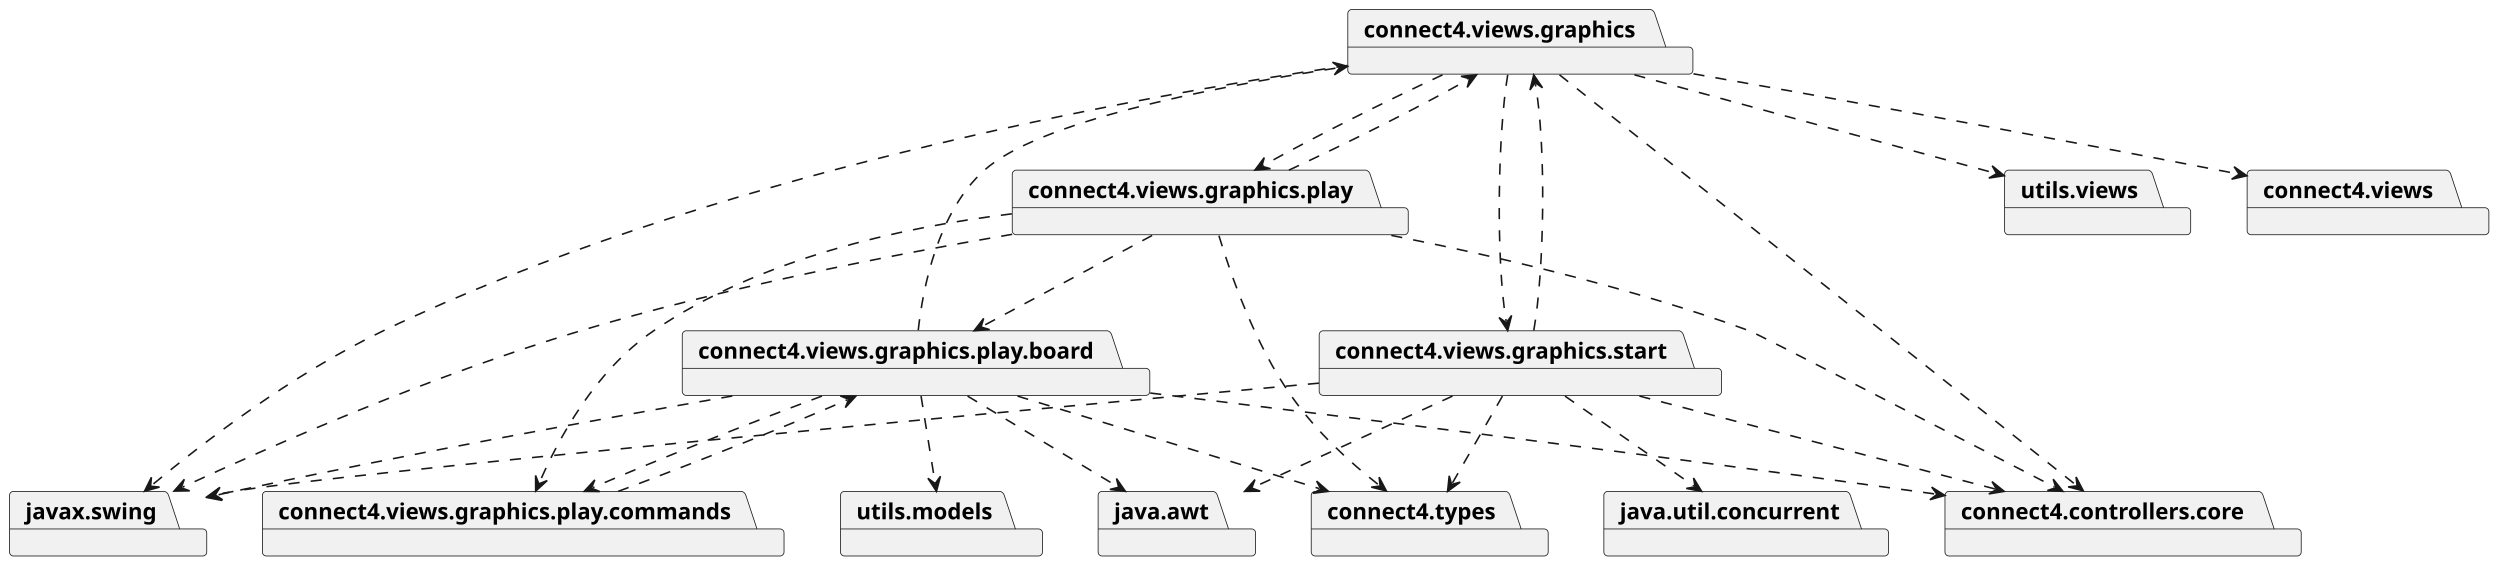
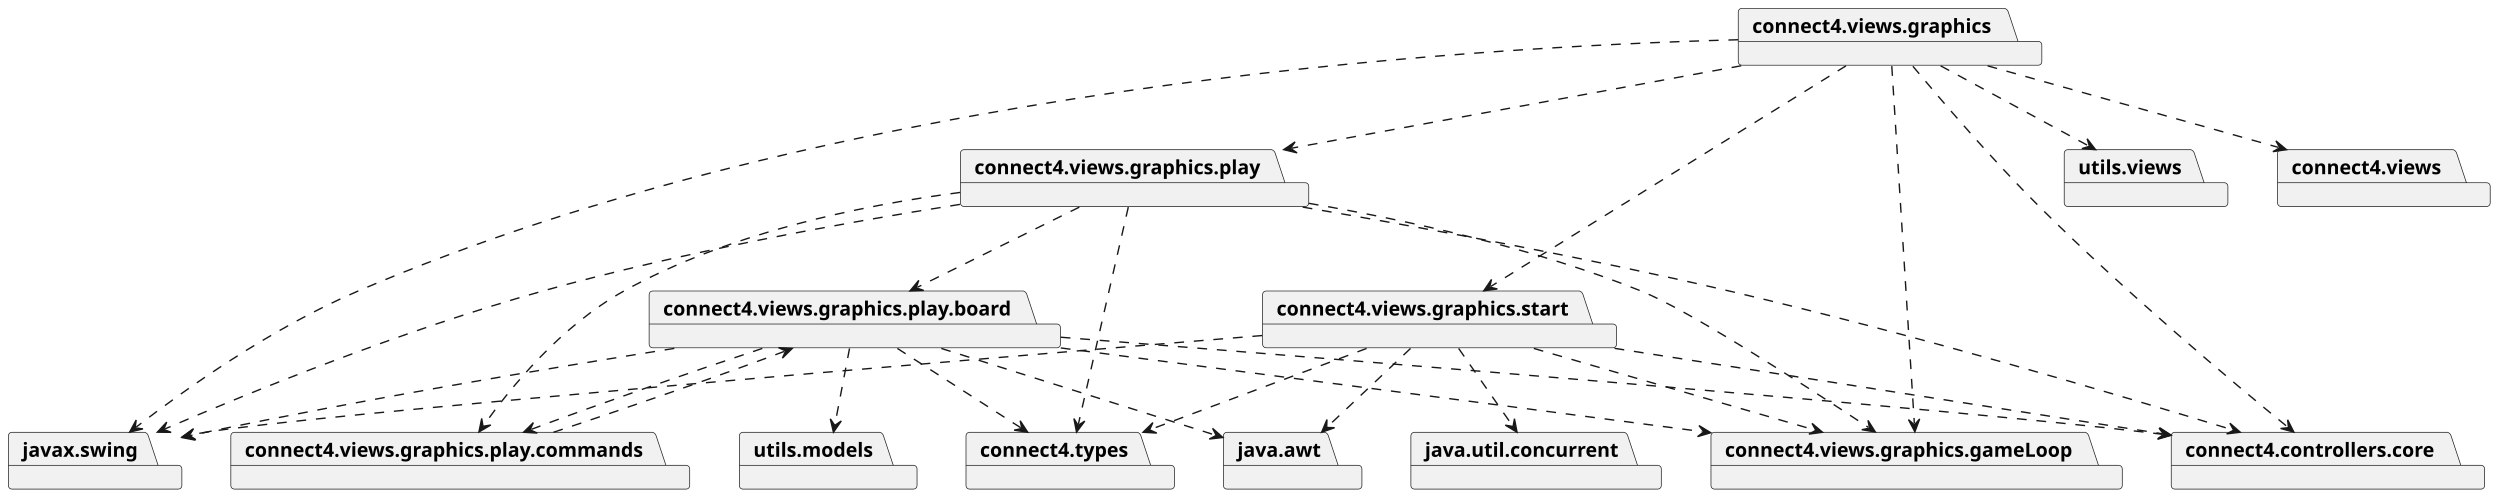
- <svg xmlns="http://www.w3.org/2000/svg" contentStyleType="text/css" height="356px" preserveAspectRatio="none" style="width:1572px;height:356px;background:#FFFFFF;" version="1.1" viewBox="0 0 1572 356" width="1572px" zoomAndPan="magnify">
+ <svg xmlns="http://www.w3.org/2000/svg" contentStyleType="text/css" height="356px" preserveAspectRatio="none" style="width:1787px;height:356px;background:#FFFFFF;" version="1.1" viewBox="0 0 1787 356" width="1787px" zoomAndPan="magnify">
  <defs />
  <g>
    <g id="elem_connect4.views.graphics">
-       <path d="M850,6 L1038,6 A3.75,3.75 0 0 1 1040.5,8.5 L1047.5,29.609 L1062,29.609 A2.5,2.5 0 0 1 1064.5,32.109 L1064.5,44.109 A2.5,2.5 0 0 1 1062,46.609 L850,46.609 A2.5,2.5 0 0 1 847.5,44.109 L847.5,8.5 A2.5,2.5 0 0 1 850,6 " fill="#F1F1F1" style="stroke:#181818;stroke-width:0.5;" />
-       <line style="stroke:#181818;stroke-width:0.5;" x1="847.5" x2="1047.5" y1="29.609" y2="29.609" />
-       <text fill="#000000" font-family="sans-serif" font-size="14" font-weight="bold" lengthAdjust="spacing" textLength="175" x="857.5" y="23.533">connect4.views.graphics</text>
+       <path d="M1245,6 L1433,6 A3.75,3.75 0 0 1 1435.5,8.5 L1442.5,29.609 L1457,29.609 A2.5,2.5 0 0 1 1459.5,32.109 L1459.5,44.109 A2.5,2.5 0 0 1 1457,46.609 L1245,46.609 A2.5,2.5 0 0 1 1242.5,44.109 L1242.5,8.5 A2.5,2.5 0 0 1 1245,6 " fill="#F1F1F1" style="stroke:#181818;stroke-width:0.5;" />
+       <line style="stroke:#181818;stroke-width:0.5;" x1="1242.5" x2="1442.5" y1="29.609" y2="29.609" />
+       <text fill="#000000" font-family="sans-serif" font-size="14" font-weight="bold" lengthAdjust="spacing" textLength="175" x="1252.5" y="23.533">connect4.views.graphics</text>
    </g>
    <g id="elem_connect4.views.graphics.play">
-       <path d="M639,107 L859,107 A3.75,3.75 0 0 1 861.5,109.5 L868.5,130.609 L883,130.609 A2.5,2.5 0 0 1 885.5,133.109 L885.5,145.109 A2.5,2.5 0 0 1 883,147.609 L639,147.609 A2.5,2.5 0 0 1 636.5,145.109 L636.5,109.5 A2.5,2.5 0 0 1 639,107 " fill="#F1F1F1" style="stroke:#181818;stroke-width:0.5;" />
-       <line style="stroke:#181818;stroke-width:0.5;" x1="636.5" x2="868.5" y1="130.609" y2="130.609" />
-       <text fill="#000000" font-family="sans-serif" font-size="14" font-weight="bold" lengthAdjust="spacing" textLength="207" x="646.5" y="124.533">connect4.views.graphics.play</text>
+       <path d="M689,107 L909,107 A3.75,3.75 0 0 1 911.5,109.5 L918.5,130.609 L933,130.609 A2.5,2.5 0 0 1 935.5,133.109 L935.5,145.109 A2.5,2.5 0 0 1 933,147.609 L689,147.609 A2.5,2.5 0 0 1 686.5,145.109 L686.5,109.5 A2.5,2.5 0 0 1 689,107 " fill="#F1F1F1" style="stroke:#181818;stroke-width:0.5;" />
+       <line style="stroke:#181818;stroke-width:0.5;" x1="686.5" x2="918.5" y1="130.609" y2="130.609" />
+       <text fill="#000000" font-family="sans-serif" font-size="14" font-weight="bold" lengthAdjust="spacing" textLength="207" x="696.5" y="124.533">connect4.views.graphics.play</text>
    </g>
    <g id="elem_connect4.views.graphics.play.board">
-       <path d="M431.5,208 L696.5,208 A3.75,3.75 0 0 1 699,210.5 L706,231.609 L720.5,231.609 A2.5,2.5 0 0 1 723,234.109 L723,246.109 A2.5,2.5 0 0 1 720.5,248.609 L431.5,248.609 A2.5,2.5 0 0 1 429,246.109 L429,210.5 A2.5,2.5 0 0 1 431.5,208 " fill="#F1F1F1" style="stroke:#181818;stroke-width:0.5;" />
-       <line style="stroke:#181818;stroke-width:0.5;" x1="429" x2="706" y1="231.609" y2="231.609" />
-       <text fill="#000000" font-family="sans-serif" font-size="14" font-weight="bold" lengthAdjust="spacing" textLength="252" x="439" y="225.533">connect4.views.graphics.play.board</text>
+       <path d="M466.5,208 L731.5,208 A3.75,3.75 0 0 1 734,210.5 L741,231.609 L755.5,231.609 A2.5,2.5 0 0 1 758,234.109 L758,246.109 A2.5,2.5 0 0 1 755.5,248.609 L466.5,248.609 A2.5,2.5 0 0 1 464,246.109 L464,210.5 A2.5,2.5 0 0 1 466.5,208 " fill="#F1F1F1" style="stroke:#181818;stroke-width:0.5;" />
+       <line style="stroke:#181818;stroke-width:0.5;" x1="464" x2="741" y1="231.609" y2="231.609" />
+       <text fill="#000000" font-family="sans-serif" font-size="14" font-weight="bold" lengthAdjust="spacing" textLength="252" x="474" y="225.533">connect4.views.graphics.play.board</text>
    </g>
    <g id="elem_connect4.views.graphics.play.commands">
      <path d="M167.5,309 L466.5,309 A3.75,3.75 0 0 1 469,311.5 L476,332.609 L490.5,332.609 A2.5,2.5 0 0 1 493,335.109 L493,347.109 A2.5,2.5 0 0 1 490.5,349.609 L167.5,349.609 A2.5,2.5 0 0 1 165,347.109 L165,311.5 A2.5,2.5 0 0 1 167.5,309 " fill="#F1F1F1" style="stroke:#181818;stroke-width:0.5;" />
      <line style="stroke:#181818;stroke-width:0.5;" x1="165" x2="476" y1="332.609" y2="332.609" />
      <text fill="#000000" font-family="sans-serif" font-size="14" font-weight="bold" lengthAdjust="spacing" textLength="286" x="175" y="326.533">connect4.views.graphics.play.commands</text>
    </g>
    <g id="elem_connect4.views.graphics.start">
-       <path d="M832,208 L1056,208 A3.75,3.75 0 0 1 1058.5,210.5 L1065.5,231.609 L1080,231.609 A2.5,2.5 0 0 1 1082.5,234.109 L1082.5,246.109 A2.5,2.5 0 0 1 1080,248.609 L832,248.609 A2.5,2.5 0 0 1 829.5,246.109 L829.5,210.5 A2.5,2.5 0 0 1 832,208 " fill="#F1F1F1" style="stroke:#181818;stroke-width:0.5;" />
-       <line style="stroke:#181818;stroke-width:0.5;" x1="829.5" x2="1065.5" y1="231.609" y2="231.609" />
-       <text fill="#000000" font-family="sans-serif" font-size="14" font-weight="bold" lengthAdjust="spacing" textLength="211" x="839.5" y="225.533">connect4.views.graphics.start</text>
+       <path d="M905,208 L1129,208 A3.75,3.75 0 0 1 1131.5,210.5 L1138.5,231.609 L1153,231.609 A2.5,2.5 0 0 1 1155.5,234.109 L1155.5,246.109 A2.5,2.5 0 0 1 1153,248.609 L905,248.609 A2.5,2.5 0 0 1 902.5,246.109 L902.5,210.5 A2.5,2.5 0 0 1 905,208 " fill="#F1F1F1" style="stroke:#181818;stroke-width:0.5;" />
+       <line style="stroke:#181818;stroke-width:0.5;" x1="902.5" x2="1138.5" y1="231.609" y2="231.609" />
+       <text fill="#000000" font-family="sans-serif" font-size="14" font-weight="bold" lengthAdjust="spacing" textLength="211" x="912.5" y="225.533">connect4.views.graphics.start</text>
    </g>
    <g id="elem_javax.swing">
      <path d="M8.5,309 L103.5,309 A3.75,3.75 0 0 1 106,311.5 L113,332.609 L127.5,332.609 A2.5,2.5 0 0 1 130,335.109 L130,347.109 A2.5,2.5 0 0 1 127.5,349.609 L8.5,349.609 A2.5,2.5 0 0 1 6,347.109 L6,311.5 A2.5,2.5 0 0 1 8.5,309 " fill="#F1F1F1" style="stroke:#181818;stroke-width:0.5;" />
      <line style="stroke:#181818;stroke-width:0.5;" x1="6" x2="113" y1="332.609" y2="332.609" />
      <text fill="#000000" font-family="sans-serif" font-size="14" font-weight="bold" lengthAdjust="spacing" textLength="82" x="16" y="326.533">javax.swing</text>
    </g>
    <g id="elem_java.awt">
-       <path d="M693,309 L763,309 A3.75,3.75 0 0 1 765.5,311.5 L772.5,332.609 L787,332.609 A2.5,2.5 0 0 1 789.5,335.109 L789.5,347.109 A2.5,2.5 0 0 1 787,349.609 L693,349.609 A2.5,2.5 0 0 1 690.5,347.109 L690.5,311.5 A2.5,2.5 0 0 1 693,309 " fill="#F1F1F1" style="stroke:#181818;stroke-width:0.5;" />
-       <line style="stroke:#181818;stroke-width:0.5;" x1="690.5" x2="772.5" y1="332.609" y2="332.609" />
-       <text fill="#000000" font-family="sans-serif" font-size="14" font-weight="bold" lengthAdjust="spacing" textLength="57" x="700.5" y="326.533">java.awt</text>
+       <path d="M877,309 L947,309 A3.75,3.75 0 0 1 949.5,311.5 L956.5,332.609 L971,332.609 A2.5,2.5 0 0 1 973.5,335.109 L973.5,347.109 A2.5,2.5 0 0 1 971,349.609 L877,349.609 A2.5,2.5 0 0 1 874.5,347.109 L874.5,311.5 A2.5,2.5 0 0 1 877,309 " fill="#F1F1F1" style="stroke:#181818;stroke-width:0.5;" />
+       <line style="stroke:#181818;stroke-width:0.5;" x1="874.5" x2="956.5" y1="332.609" y2="332.609" />
+       <text fill="#000000" font-family="sans-serif" font-size="14" font-weight="bold" lengthAdjust="spacing" textLength="57" x="884.5" y="326.533">java.awt</text>
    </g>
    <g id="elem_java.util.concurrent">
      <path d="M1011,309 L1161,309 A3.75,3.75 0 0 1 1163.5,311.5 L1170.5,332.609 L1185,332.609 A2.5,2.5 0 0 1 1187.5,335.109 L1187.5,347.109 A2.5,2.5 0 0 1 1185,349.609 L1011,349.609 A2.5,2.5 0 0 1 1008.5,347.109 L1008.5,311.5 A2.5,2.5 0 0 1 1011,309 " fill="#F1F1F1" style="stroke:#181818;stroke-width:0.5;" />
      <line style="stroke:#181818;stroke-width:0.5;" x1="1008.5" x2="1170.5" y1="332.609" y2="332.609" />
      <text fill="#000000" font-family="sans-serif" font-size="14" font-weight="bold" lengthAdjust="spacing" textLength="137" x="1018.5" y="326.533">java.util.concurrent</text>
    </g>
    <g id="elem_utils.views">
-       <path d="M1263,107 L1351,107 A3.75,3.75 0 0 1 1353.5,109.5 L1360.5,130.609 L1375,130.609 A2.5,2.5 0 0 1 1377.5,133.109 L1377.5,145.109 A2.5,2.5 0 0 1 1375,147.609 L1263,147.609 A2.5,2.5 0 0 1 1260.5,145.109 L1260.5,109.5 A2.5,2.5 0 0 1 1263,107 " fill="#F1F1F1" style="stroke:#181818;stroke-width:0.5;" />
-       <line style="stroke:#181818;stroke-width:0.5;" x1="1260.5" x2="1360.5" y1="130.609" y2="130.609" />
-       <text fill="#000000" font-family="sans-serif" font-size="14" font-weight="bold" lengthAdjust="spacing" textLength="75" x="1270.5" y="124.533">utils.views</text>
+       <path d="M1478,107 L1566,107 A3.75,3.75 0 0 1 1568.5,109.5 L1575.5,130.609 L1590,130.609 A2.5,2.5 0 0 1 1592.5,133.109 L1592.5,145.109 A2.5,2.5 0 0 1 1590,147.609 L1478,147.609 A2.5,2.5 0 0 1 1475.5,145.109 L1475.5,109.5 A2.5,2.5 0 0 1 1478,107 " fill="#F1F1F1" style="stroke:#181818;stroke-width:0.5;" />
+       <line style="stroke:#181818;stroke-width:0.5;" x1="1475.5" x2="1575.5" y1="130.609" y2="130.609" />
+       <text fill="#000000" font-family="sans-serif" font-size="14" font-weight="bold" lengthAdjust="spacing" textLength="75" x="1485.5" y="124.533">utils.views</text>
    </g>
    <g id="elem_connect4.types">
-       <path d="M827,309 L947,309 A3.75,3.75 0 0 1 949.5,311.5 L956.5,332.609 L971,332.609 A2.5,2.5 0 0 1 973.5,335.109 L973.5,347.109 A2.5,2.5 0 0 1 971,349.609 L827,349.609 A2.5,2.5 0 0 1 824.5,347.109 L824.5,311.5 A2.5,2.5 0 0 1 827,309 " fill="#F1F1F1" style="stroke:#181818;stroke-width:0.5;" />
-       <line style="stroke:#181818;stroke-width:0.5;" x1="824.5" x2="956.5" y1="332.609" y2="332.609" />
-       <text fill="#000000" font-family="sans-serif" font-size="14" font-weight="bold" lengthAdjust="spacing" textLength="107" x="834.5" y="326.533">connect4.types</text>
+       <path d="M693,309 L813,309 A3.75,3.75 0 0 1 815.5,311.5 L822.5,332.609 L837,332.609 A2.5,2.5 0 0 1 839.5,335.109 L839.5,347.109 A2.5,2.5 0 0 1 837,349.609 L693,349.609 A2.5,2.5 0 0 1 690.5,347.109 L690.5,311.5 A2.5,2.5 0 0 1 693,309 " fill="#F1F1F1" style="stroke:#181818;stroke-width:0.5;" />
+       <line style="stroke:#181818;stroke-width:0.5;" x1="690.5" x2="822.5" y1="332.609" y2="332.609" />
+       <text fill="#000000" font-family="sans-serif" font-size="14" font-weight="bold" lengthAdjust="spacing" textLength="107" x="700.5" y="326.533">connect4.types</text>
    </g>
    <g id="elem_connect4.controllers.core">
-       <path d="M1225.5,309 L1420.5,309 A3.75,3.75 0 0 1 1423,311.5 L1430,332.609 L1444.5,332.609 A2.5,2.5 0 0 1 1447,335.109 L1447,347.109 A2.5,2.5 0 0 1 1444.5,349.609 L1225.5,349.609 A2.5,2.5 0 0 1 1223,347.109 L1223,311.5 A2.5,2.5 0 0 1 1225.5,309 " fill="#F1F1F1" style="stroke:#181818;stroke-width:0.5;" />
-       <line style="stroke:#181818;stroke-width:0.5;" x1="1223" x2="1430" y1="332.609" y2="332.609" />
-       <text fill="#000000" font-family="sans-serif" font-size="14" font-weight="bold" lengthAdjust="spacing" textLength="182" x="1233" y="326.533">connect4.controllers.core</text>
+       <path d="M1554.5,309 L1749.5,309 A3.75,3.75 0 0 1 1752,311.5 L1759,332.609 L1773.5,332.609 A2.5,2.5 0 0 1 1776,335.109 L1776,347.109 A2.5,2.5 0 0 1 1773.5,349.609 L1554.5,349.609 A2.5,2.5 0 0 1 1552,347.109 L1552,311.5 A2.5,2.5 0 0 1 1554.5,309 " fill="#F1F1F1" style="stroke:#181818;stroke-width:0.5;" />
+       <line style="stroke:#181818;stroke-width:0.5;" x1="1552" x2="1759" y1="332.609" y2="332.609" />
+       <text fill="#000000" font-family="sans-serif" font-size="14" font-weight="bold" lengthAdjust="spacing" textLength="182" x="1562" y="326.533">connect4.controllers.core</text>
    </g>
    <g id="elem_utils.models">
      <path d="M531,309 L629,309 A3.75,3.75 0 0 1 631.5,311.5 L638.5,332.609 L653,332.609 A2.5,2.5 0 0 1 655.5,335.109 L655.5,347.109 A2.5,2.5 0 0 1 653,349.609 L531,349.609 A2.5,2.5 0 0 1 528.5,347.109 L528.5,311.5 A2.5,2.5 0 0 1 531,309 " fill="#F1F1F1" style="stroke:#181818;stroke-width:0.5;" />
      <line style="stroke:#181818;stroke-width:0.5;" x1="528.5" x2="638.5" y1="332.609" y2="332.609" />
      <text fill="#000000" font-family="sans-serif" font-size="14" font-weight="bold" lengthAdjust="spacing" textLength="85" x="538.5" y="326.533">utils.models</text>
    </g>
    <g id="elem_connect4.views">
-       <path d="M1415.5,107 L1538.5,107 A3.75,3.75 0 0 1 1541,109.5 L1548,130.609 L1562.5,130.609 A2.5,2.5 0 0 1 1565,133.109 L1565,145.109 A2.5,2.5 0 0 1 1562.5,147.609 L1415.5,147.609 A2.5,2.5 0 0 1 1413,145.109 L1413,109.5 A2.5,2.5 0 0 1 1415.5,107 " fill="#F1F1F1" style="stroke:#181818;stroke-width:0.5;" />
-       <line style="stroke:#181818;stroke-width:0.5;" x1="1413" x2="1548" y1="130.609" y2="130.609" />
-       <text fill="#000000" font-family="sans-serif" font-size="14" font-weight="bold" lengthAdjust="spacing" textLength="110" x="1423" y="124.533">connect4.views</text>
+       <path d="M1630.5,107 L1753.5,107 A3.75,3.75 0 0 1 1756,109.5 L1763,130.609 L1777.5,130.609 A2.5,2.5 0 0 1 1780,133.109 L1780,145.109 A2.5,2.5 0 0 1 1777.5,147.609 L1630.5,147.609 A2.5,2.5 0 0 1 1628,145.109 L1628,109.5 A2.5,2.5 0 0 1 1630.5,107 " fill="#F1F1F1" style="stroke:#181818;stroke-width:0.5;" />
+       <line style="stroke:#181818;stroke-width:0.5;" x1="1628" x2="1763" y1="130.609" y2="130.609" />
+       <text fill="#000000" font-family="sans-serif" font-size="14" font-weight="bold" lengthAdjust="spacing" textLength="110" x="1638" y="124.533">connect4.views</text>
+     </g>
+     <g id="elem_connect4.views.graphics.gameLoop">
+       <path d="M1225.5,309 L1490.5,309 A3.75,3.75 0 0 1 1493,311.5 L1500,332.609 L1514.5,332.609 A2.5,2.5 0 0 1 1517,335.109 L1517,347.109 A2.5,2.5 0 0 1 1514.5,349.609 L1225.5,349.609 A2.5,2.5 0 0 1 1223,347.109 L1223,311.5 A2.5,2.5 0 0 1 1225.5,309 " fill="#F1F1F1" style="stroke:#181818;stroke-width:0.5;" />
+       <line style="stroke:#181818;stroke-width:0.5;" x1="1223" x2="1500" y1="332.609" y2="332.609" />
+       <text fill="#000000" font-family="sans-serif" font-size="14" font-weight="bold" lengthAdjust="spacing" textLength="252" x="1233" y="326.533">connect4.views.graphics.gameLoop</text>
    </g>
    <g id="link_connect4.views.graphics_connect4.controllers.core">
-       <path d="M980.58,47.02 C1048.98,101.34 1236.361,250.159 1305.291,304.899 " fill="none" id="connect4.views.graphics-to-connect4.controllers.core" style="stroke:#181818;stroke-width:1.0;stroke-dasharray:7.0,7.0;" />
-       <polygon fill="#181818" points="1309.99,308.63,1305.43,299.901,1306.074,305.521,1300.455,306.165,1309.99,308.63" style="stroke:#181818;stroke-width:1.0;" />
+       <path d="M1367.33,47.38 C1387.72,71.84 1424.06,114.28 1458,148 C1520.41,210 1595.552,272.855 1635.002,305.065 " fill="none" id="connect4.views.graphics-to-connect4.controllers.core" style="stroke:#181818;stroke-width:1.0;stroke-dasharray:7.0,7.0;" />
+       <polygon fill="#181818" points="1639.65,308.86,1635.208,300.07,1635.777,305.698,1630.149,306.266,1639.65,308.86" style="stroke:#181818;stroke-width:1.0;" />
    </g>
    <g id="link_connect4.views.graphics_connect4.views">
-       <path d="M1064.84,46.42 C1153.76,62.06 1282.66,85.18 1395,107 C1400.81,108.13 1400.927,108.141 1406.967,109.351 " fill="none" id="connect4.views.graphics-to-connect4.views" style="stroke:#181818;stroke-width:1.0;stroke-dasharray:7.0,7.0;" />
-       <polygon fill="#181818" points="1412.85,110.53,1404.811,104.84,1407.947,109.548,1403.24,112.684,1412.85,110.53" style="stroke:#181818;stroke-width:1.0;" />
+       <path d="M1420.74,47.06 C1482.63,64.42 1566.783,88.02 1628.623,105.36 " fill="none" id="connect4.views.graphics-to-connect4.views" style="stroke:#181818;stroke-width:1.0;stroke-dasharray:7.0,7.0;" />
+       <polygon fill="#181818" points="1634.4,106.98,1626.814,100.699,1629.586,105.63,1624.654,108.402,1634.4,106.98" style="stroke:#181818;stroke-width:1.0;" />
    </g>
    <g id="link_connect4.views.graphics_connect4.views.graphics.play">
-       <path d="M907.08,47.06 C869.75,64.42 825.307,86.712 794.297,104.052 " fill="none" id="connect4.views.graphics-to-connect4.views.graphics.play" style="stroke:#181818;stroke-width:1.0;stroke-dasharray:7.0,7.0;" />
-       <polygon fill="#181818" points="789.06,106.98,798.867,106.079,793.424,104.54,794.963,99.096,789.06,106.98" style="stroke:#181818;stroke-width:1.0;" />
-     </g>
-     <g id="link_connect4.views.graphics.play_connect4.views.graphics">
-       <path d="M810.45,106.98 C847.94,89.64 892.391,67.362 923.251,50.002 " fill="none" id="connect4.views.graphics.play-to-connect4.views.graphics" style="stroke:#181818;stroke-width:1.0;stroke-dasharray:7.0,7.0;" />
-       <polygon fill="#181818" points="928.48,47.06,918.675,47.986,924.122,49.511,922.597,54.959,928.48,47.06" style="stroke:#181818;stroke-width:1.0;" />
+       <path d="M1244.64,47 C1150,64.35 1018.202,88.518 923.492,105.878 " fill="none" id="connect4.views.graphics-to-connect4.views.graphics.play" style="stroke:#181818;stroke-width:1.0;stroke-dasharray:7.0,7.0;" />
+       <polygon fill="#181818" points="917.59,106.96,927.164,109.272,922.508,106.058,925.721,101.403,917.59,106.96" style="stroke:#181818;stroke-width:1.0;" />
    </g>
    <g id="link_connect4.views.graphics_connect4.views.graphics.start">
-       <path d="M948.05,47.04 C941.66,85.28 940.664,163.662 947.044,201.962 " fill="none" id="connect4.views.graphics-to-connect4.views.graphics.start" style="stroke:#181818;stroke-width:1.0;stroke-dasharray:7.0,7.0;" />
-       <polygon fill="#181818" points="948.03,207.88,950.497,198.345,947.208,202.948,942.606,199.66,948.03,207.88" style="stroke:#181818;stroke-width:1.0;" />
-     </g>
-     <g id="link_connect4.views.graphics.start_connect4.views.graphics">
-       <path d="M964.44,207.88 C971.19,169.58 972.236,91.188 965.466,52.948 " fill="none" id="connect4.views.graphics.start-to-connect4.views.graphics" style="stroke:#181818;stroke-width:1.0;stroke-dasharray:7.0,7.0;" />
-       <polygon fill="#181818" points="964.42,47.04,962.05,56.599,965.292,51.963,969.928,55.205,964.42,47.04" style="stroke:#181818;stroke-width:1.0;" />
+       <path d="M1319.54,47.04 C1257.98,85.28 1127.347,166.414 1065.687,204.714 " fill="none" id="connect4.views.graphics-to-connect4.views.graphics.start" style="stroke:#181818;stroke-width:1.0;stroke-dasharray:7.0,7.0;" />
+       <polygon fill="#181818" points="1060.59,207.88,1070.346,206.529,1064.837,205.242,1066.125,199.733,1060.59,207.88" style="stroke:#181818;stroke-width:1.0;" />
    </g>
    <g id="link_connect4.views.graphics_javax.swing">
-       <path d="M847.23,41.19 C702.97,62.37 443.03,111.16 241,208 C182.74,235.92 127.199,278.791 95.459,305.101 " fill="none" id="connect4.views.graphics-to-javax.swing" style="stroke:#181818;stroke-width:1.0;stroke-dasharray:7.0,7.0;" />
-       <polygon fill="#181818" points="90.84,308.93,100.322,306.266,94.689,305.739,95.216,300.107,90.84,308.93" style="stroke:#181818;stroke-width:1.0;" />
+       <path d="M1242.47,28.41 C1040.2,33.72 595.35,62.55 256,208 C192.93,235.03 131.955,278.631 97.395,305.221 " fill="none" id="connect4.views.graphics-to-javax.swing" style="stroke:#181818;stroke-width:1.0;stroke-dasharray:7.0,7.0;" />
+       <polygon fill="#181818" points="92.64,308.88,102.212,306.562,96.603,305.831,97.334,300.222,92.64,308.88" style="stroke:#181818;stroke-width:1.0;" />
    </g>
    <g id="link_connect4.views.graphics_utils.views">
-       <path d="M1027.72,47.06 C1095.8,65.63 1191.101,91.622 1254.521,108.912 " fill="none" id="connect4.views.graphics-to-utils.views" style="stroke:#181818;stroke-width:1.0;stroke-dasharray:7.0,7.0;" />
-       <polygon fill="#181818" points="1260.31,110.49,1252.679,104.264,1255.486,109.175,1250.575,111.982,1260.31,110.49" style="stroke:#181818;stroke-width:1.0;" />
+       <path d="M1387.15,47.06 C1419.24,64.42 1460.582,86.786 1492.642,104.126 " fill="none" id="connect4.views.graphics-to-utils.views" style="stroke:#181818;stroke-width:1.0;stroke-dasharray:7.0,7.0;" />
+       <polygon fill="#181818" points="1497.92,106.98,1491.907,99.18,1493.522,104.601,1488.101,106.217,1497.92,106.98" style="stroke:#181818;stroke-width:1.0;" />
+     </g>
+     <g id="link_connect4.views.graphics_connect4.views.graphics.gameLoop">
+       <path d="M1352.25,47.25 C1355.69,101.79 1364.922,248.062 1368.372,302.692 " fill="none" id="connect4.views.graphics-to-connect4.views.graphics.gameLoop" style="stroke:#181818;stroke-width:1.0;stroke-dasharray:7.0,7.0;" />
+       <polygon fill="#181818" points="1368.75,308.68,1372.175,299.446,1368.435,303.69,1364.191,299.95,1368.75,308.68" style="stroke:#181818;stroke-width:1.0;" />
    </g>
    <g id="link_connect4.views.graphics.start_connect4.controllers.core">
-       <path d="M1030.88,249.06 C1097.32,266.42 1188.075,290.124 1254.475,307.464 " fill="none" id="connect4.views.graphics.start-to-connect4.controllers.core" style="stroke:#181818;stroke-width:1.0;stroke-dasharray:7.0,7.0;" />
-       <polygon fill="#181818" points="1260.28,308.98,1252.583,302.836,1255.442,307.717,1250.561,310.576,1260.28,308.98" style="stroke:#181818;stroke-width:1.0;" />
+       <path d="M1154.08,249 C1269.88,267.05 1434.582,292.736 1546.032,310.106 " fill="none" id="connect4.views.graphics.start-to-connect4.controllers.core" style="stroke:#181818;stroke-width:1.0;stroke-dasharray:7.0,7.0;" />
+       <polygon fill="#181818" points="1551.96,311.03,1543.683,305.692,1547.02,310.26,1542.451,313.596,1551.96,311.03" style="stroke:#181818;stroke-width:1.0;" />
    </g>
    <g id="link_connect4.views.graphics.start_connect4.types">
-       <path d="M944.74,249.06 C934.75,266.42 923.213,286.44 913.233,303.78 " fill="none" id="connect4.views.graphics.start-to-connect4.types" style="stroke:#181818;stroke-width:1.0;stroke-dasharray:7.0,7.0;" />
-       <polygon fill="#181818" points="910.24,308.98,918.196,303.175,912.734,304.647,911.263,299.184,910.24,308.98" style="stroke:#181818;stroke-width:1.0;" />
+       <path d="M976.84,249.06 C930.56,266.42 868.918,289.534 822.668,306.874 " fill="none" id="connect4.views.graphics.start-to-connect4.types" style="stroke:#181818;stroke-width:1.0;stroke-dasharray:7.0,7.0;" />
+       <polygon fill="#181818" points="817.05,308.98,826.881,309.566,821.732,307.225,824.073,302.075,817.05,308.98" style="stroke:#181818;stroke-width:1.0;" />
+     </g>
+     <g id="link_connect4.views.graphics.start_connect4.views.graphics.gameLoop">
+       <path d="M1096.37,249.06 C1156.15,266.42 1237.268,289.967 1297.008,307.308 " fill="none" id="connect4.views.graphics.start-to-connect4.views.graphics.gameLoop" style="stroke:#181818;stroke-width:1.0;stroke-dasharray:7.0,7.0;" />
+       <polygon fill="#181818" points="1302.77,308.98,1295.242,302.63,1297.968,307.586,1293.012,310.313,1302.77,308.98" style="stroke:#181818;stroke-width:1.0;" />
    </g>
    <g id="link_connect4.views.graphics.start_java.awt">
-       <path d="M913.33,249.06 C875.46,266.42 825.885,289.14 788.045,306.481 " fill="none" id="connect4.views.graphics.start-to-java.awt" style="stroke:#181818;stroke-width:1.0;stroke-dasharray:7.0,7.0;" />
-       <polygon fill="#181818" points="782.59,308.98,792.438,308.867,787.135,306.897,789.106,301.594,782.59,308.98" style="stroke:#181818;stroke-width:1.0;" />
+       <path d="M1008.26,249.06 C989.85,266.42 967.467,287.525 949.067,304.865 " fill="none" id="connect4.views.graphics.start-to-java.awt" style="stroke:#181818;stroke-width:1.0;stroke-dasharray:7.0,7.0;" />
+       <polygon fill="#181818" points="944.7,308.98,953.993,305.719,948.339,305.551,948.506,299.897,944.7,308.98" style="stroke:#181818;stroke-width:1.0;" />
    </g>
    <g id="link_connect4.views.graphics.start_java.util.concurrent">
-       <path d="M984.05,249.06 C1008.95,266.42 1040.208,288.208 1065.078,305.548 " fill="none" id="connect4.views.graphics.start-to-java.util.concurrent" style="stroke:#181818;stroke-width:1.0;stroke-dasharray:7.0,7.0;" />
-       <polygon fill="#181818" points="1070,308.98,1064.905,300.551,1065.899,306.12,1060.33,307.114,1070,308.98" style="stroke:#181818;stroke-width:1.0;" />
+       <path d="M1042.63,249.06 C1054.73,266.42 1068.878,286.718 1080.968,304.058 " fill="none" id="connect4.views.graphics.start-to-java.util.concurrent" style="stroke:#181818;stroke-width:1.0;stroke-dasharray:7.0,7.0;" />
+       <polygon fill="#181818" points="1084.4,308.98,1082.534,299.31,1081.54,304.878,1075.971,303.885,1084.4,308.98" style="stroke:#181818;stroke-width:1.0;" />
    </g>
    <g id="link_connect4.views.graphics.start_javax.swing">
-       <path d="M829.34,240.93 C618.57,260.11 212.42,297.77 147,309 C141.57,309.93 141.827,309.775 136.217,310.975 " fill="none" id="connect4.views.graphics.start-to-javax.swing" style="stroke:#181818;stroke-width:1.0;stroke-dasharray:7.0,7.0;" />
-       <polygon fill="#181818" points="130.35,312.23,139.988,314.259,135.239,311.184,138.314,306.436,130.35,312.23" style="stroke:#181818;stroke-width:1.0;" />
+       <path d="M902.18,239.85 C675.93,258.49 219.5,296.86 147,309 C141.57,309.91 141.821,309.763 136.221,310.943 " fill="none" id="connect4.views.graphics.start-to-javax.swing" style="stroke:#181818;stroke-width:1.0;stroke-dasharray:7.0,7.0;" />
+       <polygon fill="#181818" points="130.35,312.18,139.981,314.238,135.243,311.149,138.332,306.41,130.35,312.18" style="stroke:#181818;stroke-width:1.0;" />
    </g>
    <g id="link_connect4.views.graphics.play_connect4.controllers.core">
-       <path d="M874.86,148.01 C941.63,161.21 1026.94,181.16 1100,208 C1105.11,209.88 1226.749,272.587 1291.879,306.227 " fill="none" id="connect4.views.graphics.play-to-connect4.controllers.core" style="stroke:#181818;stroke-width:1.0;stroke-dasharray:7.0,7.0;" />
-       <polygon fill="#181818" points="1297.21,308.98,1291.049,301.296,1292.768,306.685,1287.378,308.404,1297.21,308.98" style="stroke:#181818;stroke-width:1.0;" />
+       <path d="M931.13,148.02 C1016.58,162.62 1133.85,184.12 1236,208 C1367.17,238.67 1512.644,281.751 1595.634,307.201 " fill="none" id="connect4.views.graphics.play-to-connect4.controllers.core" style="stroke:#181818;stroke-width:1.0;stroke-dasharray:7.0,7.0;" />
+       <polygon fill="#181818" points="1601.37,308.96,1593.938,302.497,1596.59,307.494,1591.593,310.146,1601.37,308.96" style="stroke:#181818;stroke-width:1.0;" />
+     </g>
+     <g id="link_connect4.views.graphics.play_connect4.views.graphics.gameLoop">
+       <path d="M935.53,145.33 C1006.8,157.53 1096.89,177.37 1173,208 C1207.31,221.81 1289.488,274.987 1335.508,305.467 " fill="none" id="connect4.views.graphics.play-to-connect4.views.graphics.gameLoop" style="stroke:#181818;stroke-width:1.0;stroke-dasharray:7.0,7.0;" />
+       <polygon fill="#181818" points="1340.51,308.78,1335.215,300.475,1336.341,306.019,1330.798,307.145,1340.51,308.78" style="stroke:#181818;stroke-width:1.0;" />
    </g>
    <g id="link_connect4.views.graphics.play_connect4.views.graphics.play.board">
-       <path d="M724.45,148.06 C692.02,165.42 650.17,187.81 617.76,205.149 " fill="none" id="connect4.views.graphics.play-to-connect4.views.graphics.play.board" style="stroke:#181818;stroke-width:1.0;stroke-dasharray:7.0,7.0;" />
-       <polygon fill="#181818" points="612.47,207.98,622.293,207.261,616.879,205.621,618.519,200.207,612.47,207.98" style="stroke:#181818;stroke-width:1.0;" />
+       <path d="M771.49,148.06 C736.42,165.42 690.848,187.979 655.808,205.319 " fill="none" id="connect4.views.graphics.play-to-connect4.views.graphics.play.board" style="stroke:#181818;stroke-width:1.0;stroke-dasharray:7.0,7.0;" />
+       <polygon fill="#181818" points="650.43,207.98,660.27,207.573,654.911,205.762,656.722,200.403,650.43,207.98" style="stroke:#181818;stroke-width:1.0;" />
    </g>
    <g id="link_connect4.views.graphics.play_connect4.views.graphics.play.commands">
-       <path d="M636.26,134.46 C565.09,143.05 477.16,162.9 411,208 C373.78,233.37 351.084,276.223 339.234,303.323 " fill="none" id="connect4.views.graphics.play-to-connect4.views.graphics.play.commands" style="stroke:#181818;stroke-width:1.0;stroke-dasharray:7.0,7.0;" />
-       <polygon fill="#181818" points="336.83,308.82,344.101,302.176,338.833,304.239,336.771,298.971,336.83,308.82" style="stroke:#181818;stroke-width:1.0;" />
+       <path d="M686.33,137.55 C612.66,147.18 519.69,167.04 446,208 C400.63,233.22 365.285,276.743 345.825,303.903 " fill="none" id="connect4.views.graphics.play-to-connect4.views.graphics.play.commands" style="stroke:#181818;stroke-width:1.0;stroke-dasharray:7.0,7.0;" />
+       <polygon fill="#181818" points="342.33,308.78,350.823,303.794,345.242,304.716,344.32,299.134,342.33,308.78" style="stroke:#181818;stroke-width:1.0;" />
    </g>
    <g id="link_connect4.views.graphics.play_javax.swing">
-       <path d="M636.45,147.34 C557.72,160.76 454.32,181.17 365,208 C271.2,236.17 171.443,280.035 114.853,306.285 " fill="none" id="connect4.views.graphics.play-to-javax.swing" style="stroke:#181818;stroke-width:1.0;stroke-dasharray:7.0,7.0;" />
-       <polygon fill="#181818" points="109.41,308.81,119.258,308.651,113.946,306.706,115.891,301.394,109.41,308.81" style="stroke:#181818;stroke-width:1.0;" />
+       <path d="M686.14,146.1 C601.21,159.5 486.76,180.35 388,208 C287.24,236.21 179.053,280.322 117.993,306.552 " fill="none" id="connect4.views.graphics.play-to-javax.swing" style="stroke:#181818;stroke-width:1.0;stroke-dasharray:7.0,7.0;" />
+       <polygon fill="#181818" points="112.48,308.92,122.328,309.043,117.074,306.947,119.171,301.692,112.48,308.92" style="stroke:#181818;stroke-width:1.0;" />
    </g>
    <g id="link_connect4.views.graphics.play_connect4.types">
-       <path d="M766.45,148.17 C774,173.16 789.31,216.91 812,249 C828.54,272.39 848.294,290.261 867.064,305.021 " fill="none" id="connect4.views.graphics.play-to-connect4.types" style="stroke:#181818;stroke-width:1.0;stroke-dasharray:7.0,7.0;" />
-       <polygon fill="#181818" points="871.78,308.73,867.178,300.022,867.85,305.639,862.233,306.311,871.78,308.73" style="stroke:#181818;stroke-width:1.0;" />
+       <path d="M806.51,148.04 C797.71,186.28 779.665,264.733 770.855,303.033 " fill="none" id="connect4.views.graphics.play-to-connect4.types" style="stroke:#181818;stroke-width:1.0;stroke-dasharray:7.0,7.0;" />
+       <polygon fill="#181818" points="769.51,308.88,775.426,301.006,770.631,304.007,767.629,299.212,769.51,308.88" style="stroke:#181818;stroke-width:1.0;" />
    </g>
    <g id="link_connect4.views.graphics.play.board_connect4.controllers.core">
-       <path d="M723.24,247.13 C850.79,262.64 1040.22,286.23 1205,309 C1210.88,309.81 1210.96,309.81 1217.041,310.68 " fill="none" id="connect4.views.graphics.play.board-to-connect4.controllers.core" style="stroke:#181818;stroke-width:1.0;stroke-dasharray:7.0,7.0;" />
-       <polygon fill="#181818" points="1222.98,311.53,1214.637,306.296,1218.03,310.822,1213.504,314.215,1222.98,311.53" style="stroke:#181818;stroke-width:1.0;" />
+       <path d="M758.16,241.04 C979.55,258.59 1387.95,291.77 1534,309 C1539.78,309.68 1539.751,309.643 1545.721,310.423 " fill="none" id="connect4.views.graphics.play.board-to-connect4.controllers.core" style="stroke:#181818;stroke-width:1.0;stroke-dasharray:7.0,7.0;" />
+       <polygon fill="#181818" points="1551.67,311.2,1543.264,306.068,1546.712,310.552,1542.228,314,1551.67,311.2" style="stroke:#181818;stroke-width:1.0;" />
    </g>
    <g id="link_connect4.views.graphics.play.board_connect4.types">
-       <path d="M639.81,249.06 C696.44,266.42 772.993,289.882 829.583,307.222 " fill="none" id="connect4.views.graphics.play.board-to-connect4.types" style="stroke:#181818;stroke-width:1.0;stroke-dasharray:7.0,7.0;" />
-       <polygon fill="#181818" points="835.32,308.98,827.887,302.519,830.539,307.515,825.543,310.168,835.32,308.98" style="stroke:#181818;stroke-width:1.0;" />
+       <path d="M641.43,249.06 C668.42,266.42 702.613,288.396 729.593,305.736 " fill="none" id="connect4.views.graphics.play.board-to-connect4.types" style="stroke:#181818;stroke-width:1.0;stroke-dasharray:7.0,7.0;" />
+       <polygon fill="#181818" points="734.64,308.98,729.231,300.749,730.434,306.277,724.906,307.479,734.64,308.98" style="stroke:#181818;stroke-width:1.0;" />
    </g>
    <g id="link_connect4.views.graphics.play.board_utils.models">
-       <path d="M579.16,249.06 C581.97,266.42 585.08,285.717 587.89,303.057 " fill="none" id="connect4.views.graphics.play.board-to-utils.models" style="stroke:#181818;stroke-width:1.0;stroke-dasharray:7.0,7.0;" />
-       <polygon fill="#181818" points="588.85,308.98,591.359,299.456,588.05,304.044,583.462,300.736,588.85,308.98" style="stroke:#181818;stroke-width:1.0;" />
+       <path d="M607.25,249.06 C603.92,266.42 600.198,285.747 596.878,303.087 " fill="none" id="connect4.views.graphics.play.board-to-utils.models" style="stroke:#181818;stroke-width:1.0;stroke-dasharray:7.0,7.0;" />
+       <polygon fill="#181818" points="595.75,308.98,601.371,300.893,596.69,304.069,593.514,299.388,595.75,308.98" style="stroke:#181818;stroke-width:1.0;" />
    </g>
    <g id="link_connect4.views.graphics.play.board_connect4.views.graphics.play.commands">
-       <path d="M516.8,249.06 C470.36,266.42 412.948,289.26 372.818,306.6 " fill="none" id="connect4.views.graphics.play.board-to-connect4.views.graphics.play.commands" style="stroke:#181818;stroke-width:1.0;stroke-dasharray:7.0,7.0;" />
-       <polygon fill="#181818" points="367.31,308.98,377.158,309.082,371.9,306.997,373.985,301.738,367.31,308.98" style="stroke:#181818;stroke-width:1.0;" />
+       <path d="M544.89,249.06 C492.31,266.42 426.088,289.534 379.828,306.874 " fill="none" id="connect4.views.graphics.play.board-to-connect4.views.graphics.play.commands" style="stroke:#181818;stroke-width:1.0;stroke-dasharray:7.0,7.0;" />
+       <polygon fill="#181818" points="374.21,308.98,384.041,309.567,378.892,307.225,381.233,302.076,374.21,308.98" style="stroke:#181818;stroke-width:1.0;" />
    </g>
    <g id="link_connect4.views.graphics.play.commands_connect4.views.graphics.play.board">
-       <path d="M388.7,308.98 C435.3,291.64 492.726,268.81 532.706,251.45 " fill="none" id="connect4.views.graphics.play.commands-to-connect4.views.graphics.play.board" style="stroke:#181818;stroke-width:1.0;stroke-dasharray:7.0,7.0;" />
-       <polygon fill="#181818" points="538.21,249.06,528.361,248.976,533.624,251.051,531.548,256.314,538.21,249.06" style="stroke:#181818;stroke-width:1.0;" />
+       <path d="M395.6,308.98 C448.33,291.64 514.565,268.534 560.675,251.174 " fill="none" id="connect4.views.graphics.play.commands-to-connect4.views.graphics.play.board" style="stroke:#181818;stroke-width:1.0;stroke-dasharray:7.0,7.0;" />
+       <polygon fill="#181818" points="566.29,249.06,556.458,248.488,561.611,250.822,559.277,255.975,566.29,249.06" style="stroke:#181818;stroke-width:1.0;" />
    </g>
-     <g id="link_connect4.views.graphics.play.board_connect4.views.graphics">
-       <path d="M577.39,207.65 C580.36,180.78 589.7,133.21 619,107 C652.54,76.99 756.231,55.807 841.441,42.627 " fill="none" id="connect4.views.graphics.play.board-to-connect4.views.graphics" style="stroke:#181818;stroke-width:1.0;stroke-dasharray:7.0,7.0;" />
-       <polygon fill="#181818" points="847.37,41.71,837.864,39.133,842.429,42.474,839.087,47.039,847.37,41.71" style="stroke:#181818;stroke-width:1.0;" />
+     <g id="link_connect4.views.graphics.play.board_connect4.views.graphics.gameLoop">
+       <path d="M758.24,248.71 C892.21,266.18 1082.96,291.064 1216.89,308.534 " fill="none" id="connect4.views.graphics.play.board-to-connect4.views.graphics.gameLoop" style="stroke:#181818;stroke-width:1.0;stroke-dasharray:7.0,7.0;" />
+       <polygon fill="#181818" points="1222.84,309.31,1214.433,304.18,1217.882,308.663,1213.398,312.112,1222.84,309.31" style="stroke:#181818;stroke-width:1.0;" />
    </g>
    <g id="link_connect4.views.graphics.play.board_javax.swing">
-       <path d="M460.47,249.01 C373.91,264.09 252.69,286.18 147,309 C141.48,310.19 141.592,310.124 135.862,311.464 " fill="none" id="connect4.views.graphics.play.board-to-javax.swing" style="stroke:#181818;stroke-width:1.0;stroke-dasharray:7.0,7.0;" />
-       <polygon fill="#181818" points="130.02,312.83,139.694,314.675,134.889,311.691,137.873,306.886,130.02,312.83" style="stroke:#181818;stroke-width:1.0;" />
+       <path d="M482.02,249.03 C388.65,263.8 259.61,285.49 147,309 C141.47,310.15 141.587,310.085 135.847,311.405 " fill="none" id="connect4.views.graphics.play.board-to-javax.swing" style="stroke:#181818;stroke-width:1.0;stroke-dasharray:7.0,7.0;" />
+       <polygon fill="#181818" points="130,312.75,139.667,314.631,134.873,311.629,137.875,306.835,130,312.75" style="stroke:#181818;stroke-width:1.0;" />
    </g>
    <g id="link_connect4.views.graphics.play.board_java.awt">
-       <path d="M608.4,249.06 C637.15,266.42 673.803,288.54 702.533,305.88 " fill="none" id="connect4.views.graphics.play.board-to-java.awt" style="stroke:#181818;stroke-width:1.0;stroke-dasharray:7.0,7.0;" />
-       <polygon fill="#181818" points="707.67,308.98,702.032,300.905,703.389,306.396,697.898,307.754,707.67,308.98" style="stroke:#181818;stroke-width:1.0;" />
+       <path d="M672.84,249.06 C731.81,267.71 813.779,293.641 868.419,310.921 " fill="none" id="connect4.views.graphics.play.board-to-java.awt" style="stroke:#181818;stroke-width:1.0;stroke-dasharray:7.0,7.0;" />
+       <polygon fill="#181818" points="874.14,312.73,866.765,306.202,869.373,311.222,864.353,313.83,874.14,312.73" style="stroke:#181818;stroke-width:1.0;" />
    </g>
  </g>
</svg>
